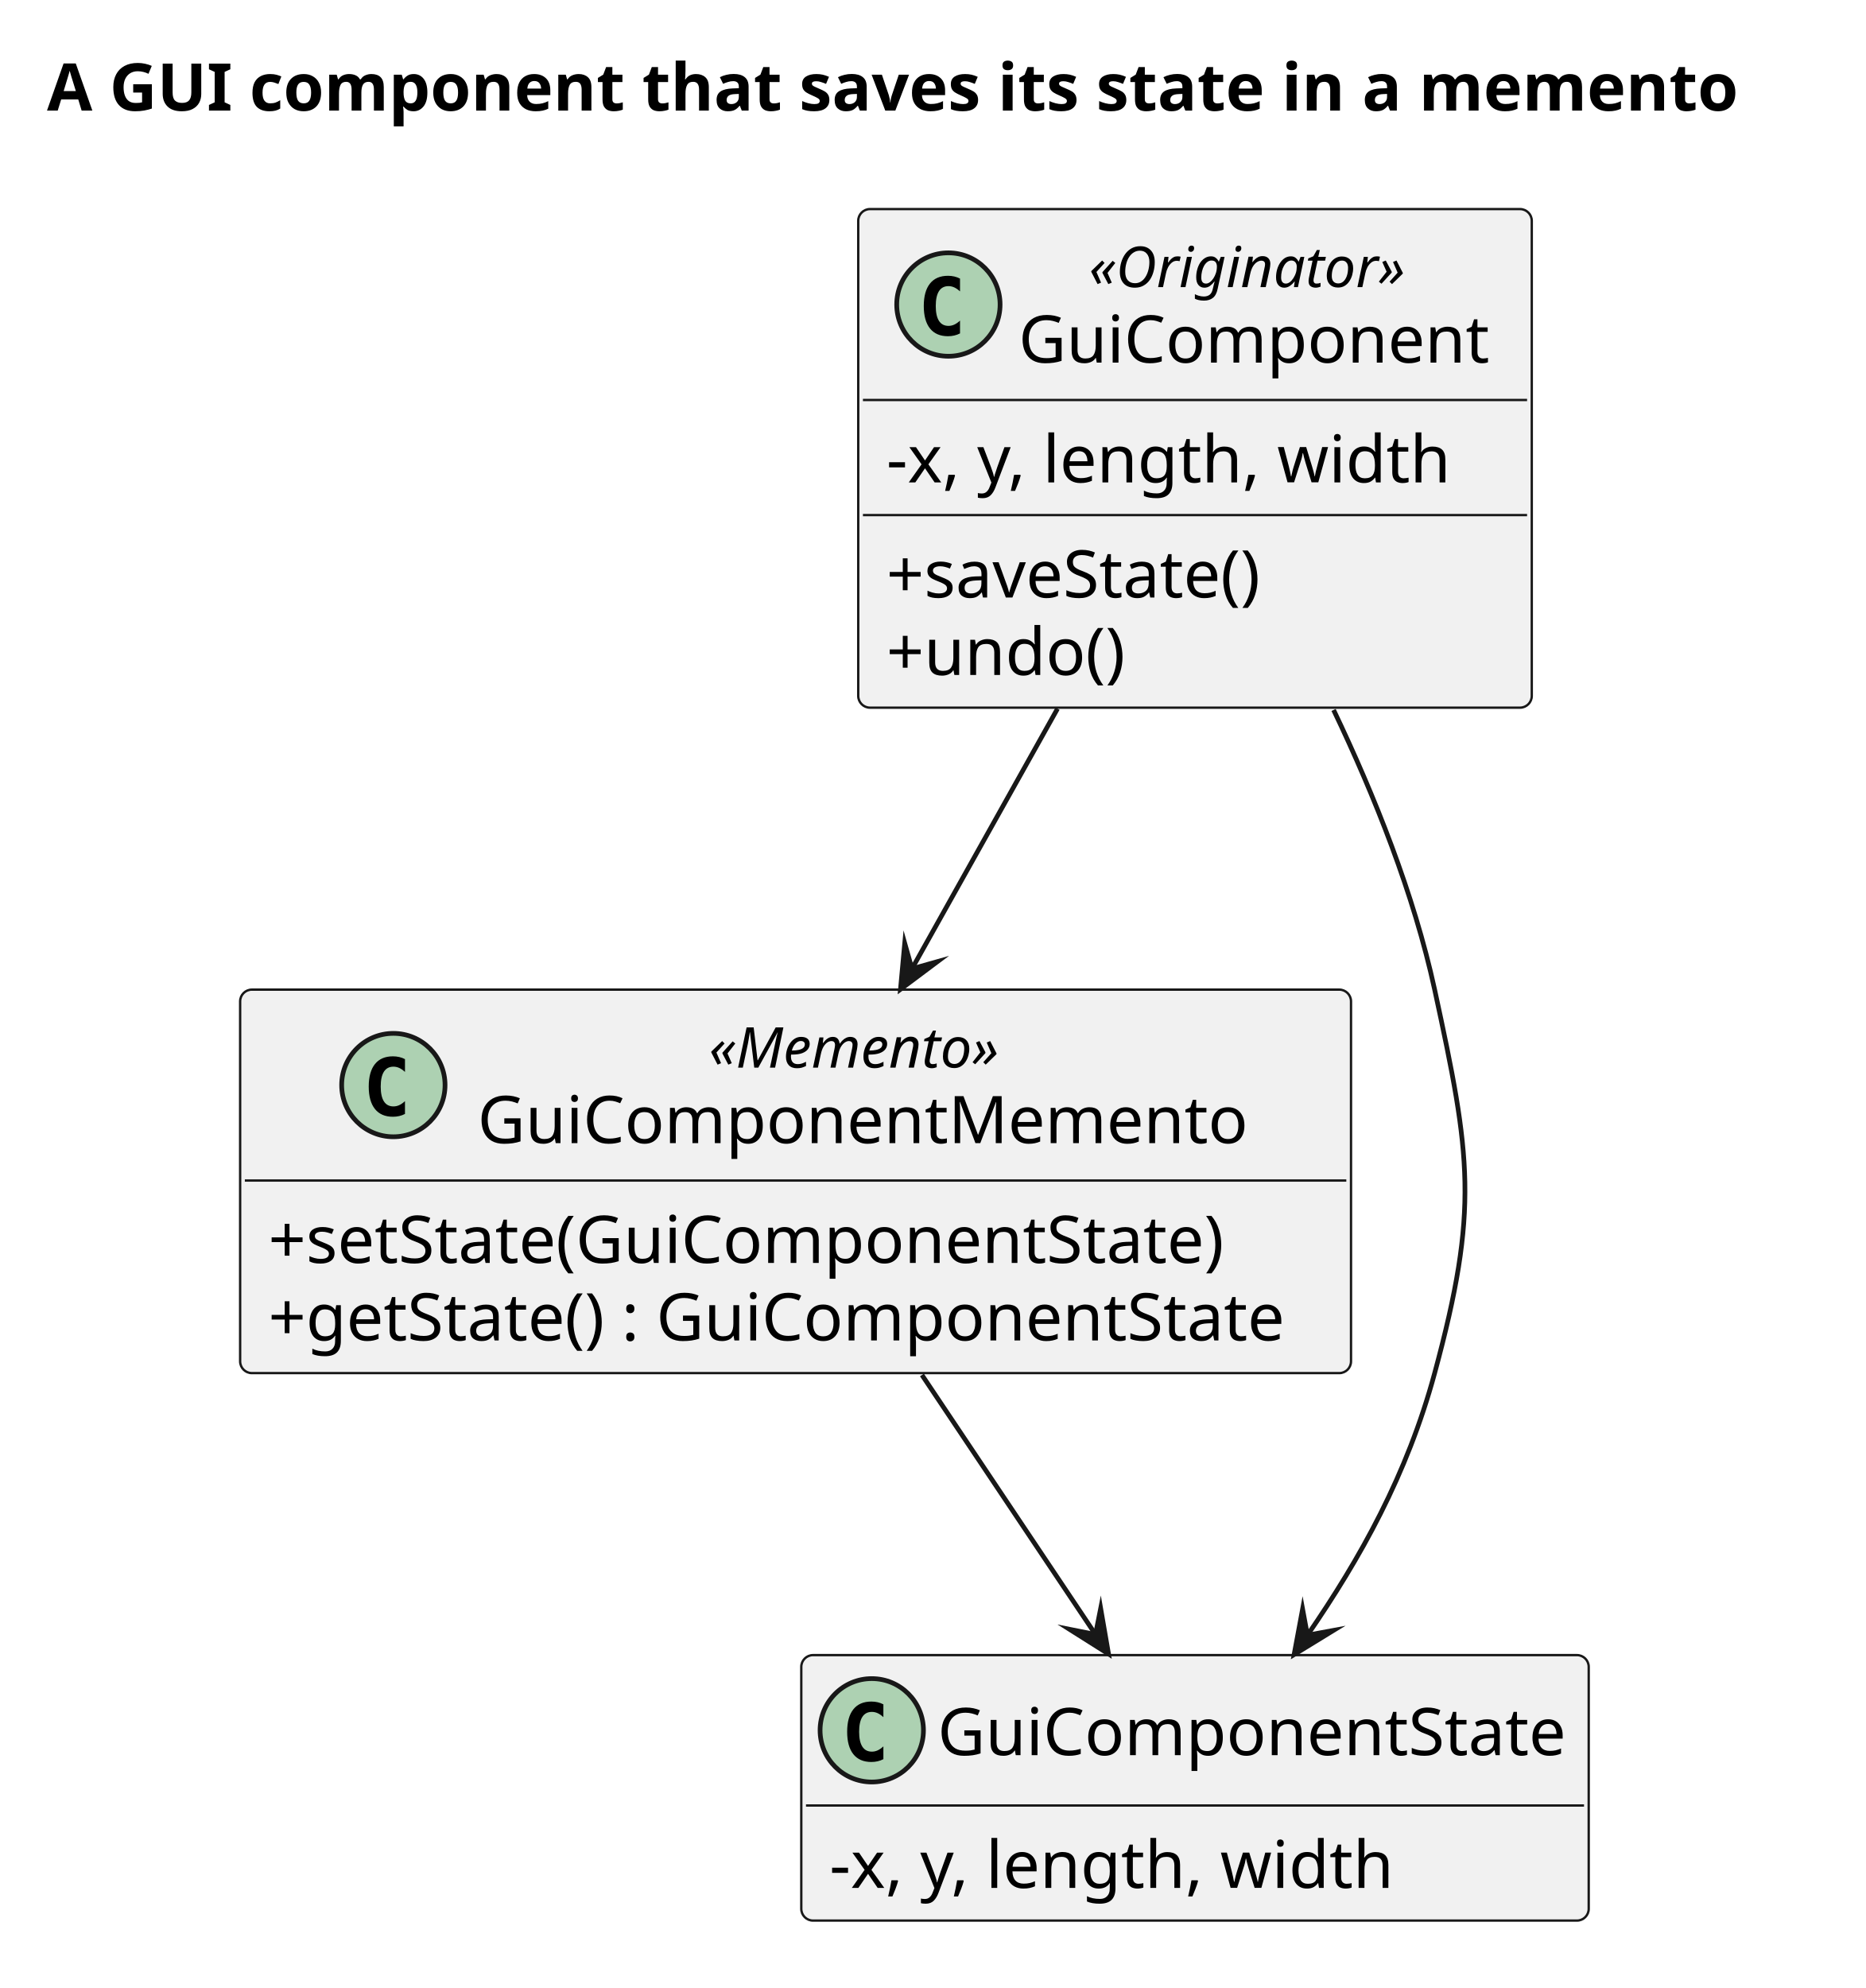
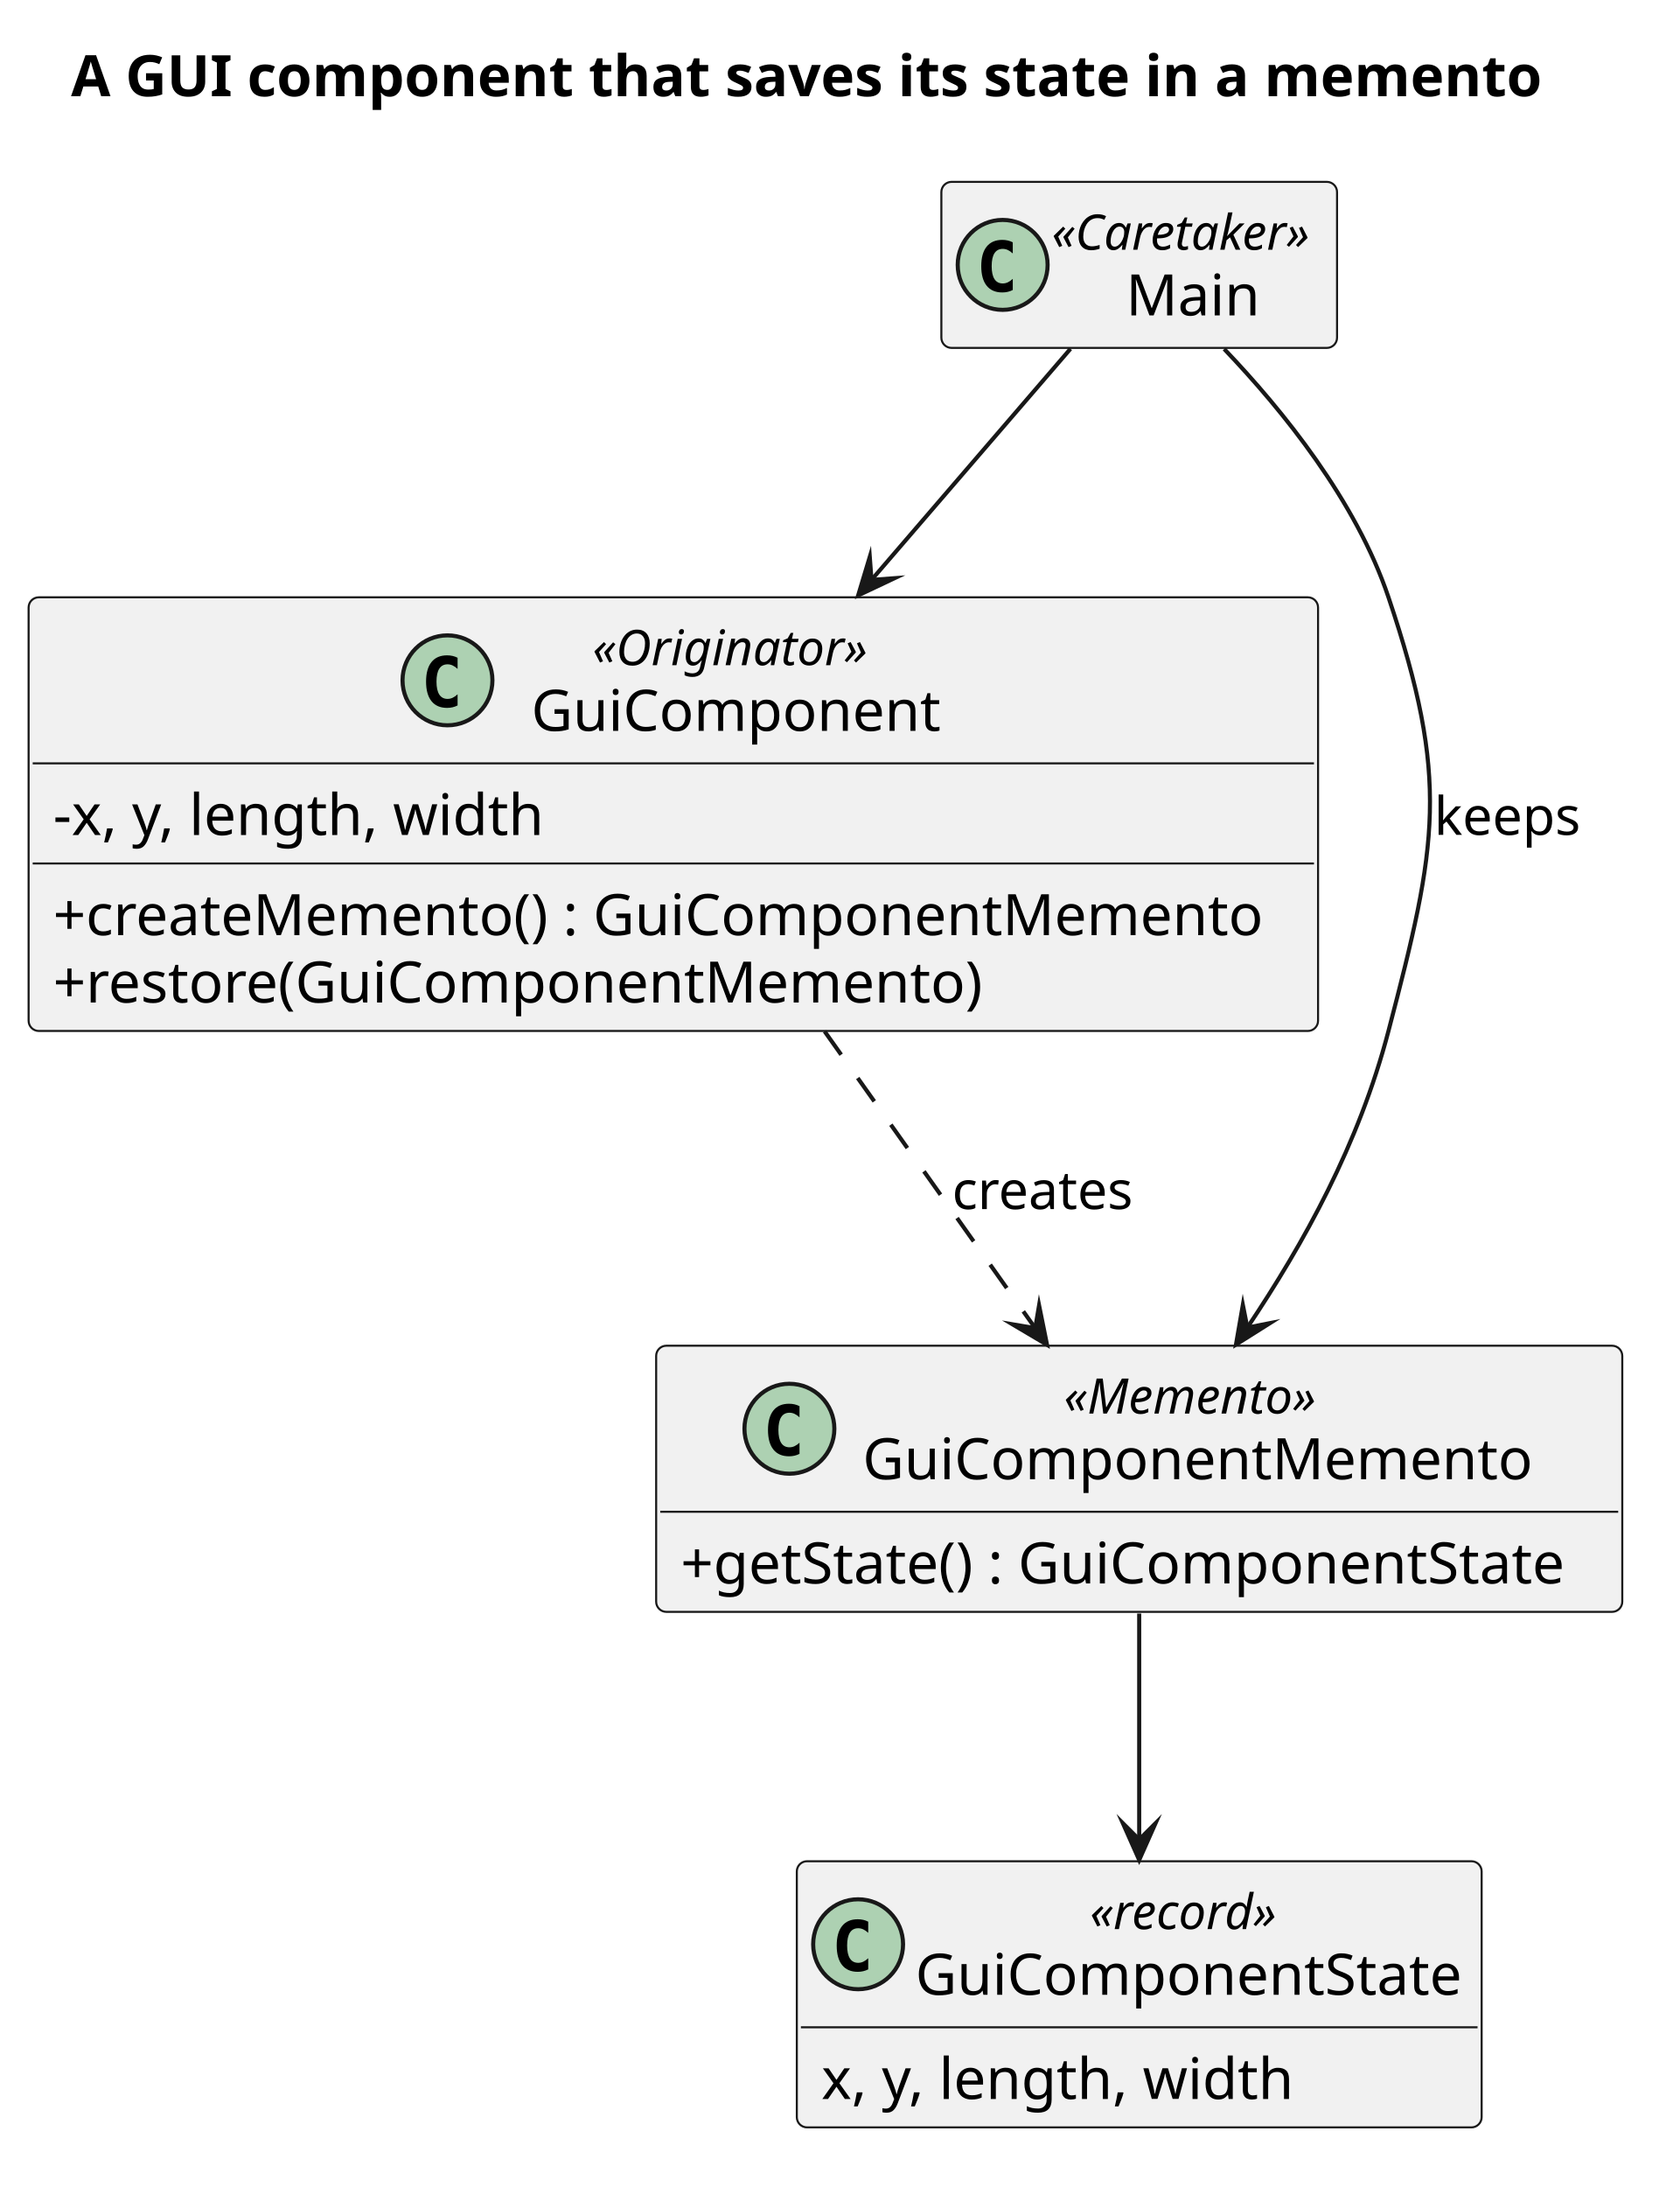
- <svg xmlns="http://www.w3.org/2000/svg" contentStyleType="text/css" data-diagram-type="CLASS" height="423px" preserveAspectRatio="none" style="width:397px;height:423px;background:#FFFFFF;" version="1.1" viewBox="0 0 397 423" width="397px" zoomAndPan="magnify">
+ <svg xmlns="http://www.w3.org/2000/svg" contentStyleType="text/css" data-diagram-type="CLASS" height="535px" preserveAspectRatio="none" style="width:411px;height:535px;background:#FFFFFF;" version="1.1" viewBox="0 0 411 535" width="411px" zoomAndPan="magnify">
  <defs />
  <g>
    <g class="title" data-source-line="3">
-       <text fill="#000000" font-family="sans-serif" font-size="14" font-weight="700" lengthAdjust="spacing" textLength="370.207" x="10" y="23.535">A GUI component that saves its state in a memento</text>
+       <text fill="#000000" font-family="sans-serif" font-size="14" font-weight="700" lengthAdjust="spacing" textLength="370.207" x="17.382" y="23.535">A GUI component that saves its state in a memento</text>
    </g>
    <g class="entity" data-qualified-name="GuiComponent" data-source-line="4" id="ent0001">
-       <rect fill="#F1F1F1" height="106.086" rx="2.5" ry="2.5" style="stroke:#181818;stroke-width:0.5;" width="143.339" x="182.645" y="44.488" />
-       <ellipse cx="201.833" cy="64.799" fill="#ADD1B2" rx="11" ry="11" style="stroke:#181818;stroke-width:1;" />
-       <path d="M204.306,70.942 Q203.725,71.241 203.085,71.39 Q202.446,71.54 201.741,71.54 Q199.234,71.54 197.914,69.888 Q196.594,68.236 196.594,65.115 Q196.594,61.985 197.914,60.334 Q199.234,58.682 201.741,58.682 Q202.446,58.682 203.094,58.831 Q203.741,58.98 204.306,59.279 L204.306,62.002 Q203.675,61.421 203.081,61.151 Q202.488,60.881 201.857,60.881 Q200.512,60.881 199.827,61.948 Q199.143,63.015 199.143,65.115 Q199.143,67.207 199.827,68.273 Q200.512,69.34 201.857,69.34 Q202.488,69.34 203.081,69.07 Q203.675,68.8 204.306,68.219 Z " fill="#000000" />
-       <text fill="#000000" font-family="sans-serif" font-size="12" font-style="italic" lengthAdjust="spacing" textLength="72.07" x="231.744" y="61.09">«Originator»</text>
-       <text fill="#000000" font-family="sans-serif" font-size="14" lengthAdjust="spacing" textLength="102.033" x="216.763" y="77.156">GuiComponent</text>
-       <line style="stroke:#181818;stroke-width:0.5;" x1="183.645" x2="324.984" y1="85.109" y2="85.109" />
-       <text fill="#000000" font-family="sans-serif" font-size="14" lengthAdjust="spacing" textLength="131.339" x="188.645" y="102.644">-x, y, length, width</text>
-       <line style="stroke:#181818;stroke-width:0.5;" x1="183.645" x2="324.984" y1="109.598" y2="109.598" />
-       <text fill="#000000" font-family="sans-serif" font-size="14" lengthAdjust="spacing" textLength="83.692" x="188.645" y="127.133">+saveState()</text>
-       <text fill="#000000" font-family="sans-serif" font-size="14" lengthAdjust="spacing" textLength="55.023" x="188.645" y="143.621">+undo()</text>
+       <rect fill="#F1F1F1" height="106.086" rx="2.5" ry="2.5" style="stroke:#181818;stroke-width:0.5;" width="315.529" x="7" y="146.118" />
+       <ellipse cx="109.498" cy="166.429" fill="#ADD1B2" rx="11" ry="11" style="stroke:#181818;stroke-width:1;" />
+       <path d="M111.971,172.572 Q111.39,172.871 110.751,173.02 Q110.112,173.17 109.406,173.17 Q106.899,173.17 105.58,171.518 Q104.26,169.866 104.26,166.745 Q104.26,163.615 105.58,161.964 Q106.899,160.312 109.406,160.312 Q110.112,160.312 110.759,160.461 Q111.407,160.611 111.971,160.909 L111.971,163.632 Q111.34,163.051 110.747,162.781 Q110.153,162.511 109.522,162.511 Q108.178,162.511 107.493,163.578 Q106.808,164.645 106.808,166.745 Q106.808,168.837 107.493,169.903 Q108.178,170.97 109.522,170.97 Q110.153,170.97 110.747,170.7 Q111.34,170.43 111.971,169.849 Z " fill="#000000" />
+       <text fill="#000000" font-family="sans-serif" font-size="12" font-style="italic" lengthAdjust="spacing" textLength="72.07" x="144.98" y="162.72">«Originator»</text>
+       <text fill="#000000" font-family="sans-serif" font-size="14" lengthAdjust="spacing" textLength="102.033" x="129.998" y="178.786">GuiComponent</text>
+       <line style="stroke:#181818;stroke-width:0.5;" x1="8" x2="321.529" y1="186.739" y2="186.739" />
+       <text fill="#000000" font-family="sans-serif" font-size="14" lengthAdjust="spacing" textLength="131.339" x="13" y="204.274">-x, y, length, width</text>
+       <line style="stroke:#181818;stroke-width:0.5;" x1="8" x2="321.529" y1="211.228" y2="211.228" />
+       <text fill="#000000" font-family="sans-serif" font-size="14" lengthAdjust="spacing" textLength="303.529" x="13" y="228.763">+createMemento() : GuiComponentMemento</text>
+       <text fill="#000000" font-family="sans-serif" font-size="14" lengthAdjust="spacing" textLength="233.55" x="13" y="245.251">+restore(GuiComponentMemento)</text>
    </g>
    <g class="entity" data-qualified-name="GuiComponentMemento" data-source-line="9" id="ent0002">
-       <rect fill="#F1F1F1" height="81.598" rx="2.5" ry="2.5" style="stroke:#181818;stroke-width:0.5;" width="236.41" x="51.105" y="210.568" />
-       <ellipse cx="83.711" cy="230.879" fill="#ADD1B2" rx="11" ry="11" style="stroke:#181818;stroke-width:1;" />
-       <path d="M86.184,237.022 Q85.603,237.321 84.964,237.47 Q84.325,237.62 83.619,237.62 Q81.112,237.62 79.792,235.968 Q78.472,234.316 78.472,231.195 Q78.472,228.065 79.792,226.413 Q81.112,224.762 83.619,224.762 Q84.325,224.762 84.972,224.911 Q85.619,225.06 86.184,225.359 L86.184,228.082 Q85.553,227.501 84.96,227.231 Q84.366,226.961 83.735,226.961 Q82.39,226.961 81.706,228.028 Q81.021,229.095 81.021,231.195 Q81.021,233.286 81.706,234.353 Q82.39,235.42 83.735,235.42 Q84.366,235.42 84.96,235.15 Q85.553,234.88 86.184,234.299 Z " fill="#000000" />
-       <text fill="#000000" font-family="sans-serif" font-size="12" font-style="italic" lengthAdjust="spacing" textLength="66.791" x="150.871" y="227.17">«Memento»</text>
-       <text fill="#000000" font-family="sans-serif" font-size="14" lengthAdjust="spacing" textLength="165.286" x="101.623" y="243.236">GuiComponentMemento</text>
-       <line style="stroke:#181818;stroke-width:0.5;" x1="52.105" x2="286.515" y1="251.189" y2="251.189" />
-       <text fill="#000000" font-family="sans-serif" font-size="14" lengthAdjust="spacing" textLength="209.528" x="57.105" y="268.724">+setState(GuiComponentState)</text>
-       <text fill="#000000" font-family="sans-serif" font-size="14" lengthAdjust="spacing" textLength="224.41" x="57.105" y="285.213">+getState() : GuiComponentState</text>
+       <rect fill="#F1F1F1" height="65.109" rx="2.5" ry="2.5" style="stroke:#181818;stroke-width:0.5;" width="236.41" x="160.56" y="329.198" />
+       <ellipse cx="193.166" cy="349.509" fill="#ADD1B2" rx="11" ry="11" style="stroke:#181818;stroke-width:1;" />
+       <path d="M195.639,355.652 Q195.058,355.951 194.419,356.1 Q193.78,356.25 193.074,356.25 Q190.567,356.25 189.247,354.598 Q187.928,352.946 187.928,349.825 Q187.928,346.695 189.247,345.043 Q190.567,343.392 193.074,343.392 Q193.78,343.392 194.427,343.541 Q195.075,343.69 195.639,343.989 L195.639,346.712 Q195.008,346.131 194.415,345.861 Q193.821,345.591 193.19,345.591 Q191.845,345.591 191.161,346.658 Q190.476,347.725 190.476,349.825 Q190.476,351.916 191.161,352.983 Q191.845,354.05 193.19,354.05 Q193.821,354.05 194.415,353.78 Q195.008,353.51 195.639,352.929 Z " fill="#000000" />
+       <text fill="#000000" font-family="sans-serif" font-size="12" font-style="italic" lengthAdjust="spacing" textLength="66.791" x="260.326" y="345.8">«Memento»</text>
+       <text fill="#000000" font-family="sans-serif" font-size="14" lengthAdjust="spacing" textLength="165.286" x="211.078" y="361.866">GuiComponentMemento</text>
+       <line style="stroke:#181818;stroke-width:0.5;" x1="161.56" x2="395.97" y1="369.819" y2="369.819" />
+       <text fill="#000000" font-family="sans-serif" font-size="14" lengthAdjust="spacing" textLength="224.41" x="166.56" y="387.354">+getState() : GuiComponentState</text>
    </g>
-     <g class="entity" data-qualified-name="GuiComponentState" data-source-line="13" id="ent0003">
-       <rect fill="#F1F1F1" height="56.488" rx="2.5" ry="2.5" style="stroke:#181818;stroke-width:0.5;" width="167.577" x="170.525" y="352.168" />
-       <ellipse cx="185.525" cy="368.168" fill="#ADD1B2" rx="11" ry="11" style="stroke:#181818;stroke-width:1;" />
-       <path d="M187.998,374.311 Q187.417,374.61 186.778,374.76 Q186.139,374.909 185.433,374.909 Q182.926,374.909 181.607,373.257 Q180.287,371.605 180.287,368.484 Q180.287,365.355 181.607,363.703 Q182.926,362.051 185.433,362.051 Q186.139,362.051 186.786,362.2 Q187.434,362.35 187.998,362.649 L187.998,365.371 Q187.367,364.79 186.774,364.521 Q186.18,364.251 185.549,364.251 Q184.205,364.251 183.52,365.317 Q182.835,366.384 182.835,368.484 Q182.835,370.576 183.52,371.643 Q184.205,372.709 185.549,372.709 Q186.18,372.709 186.774,372.44 Q187.367,372.17 187.998,371.589 Z " fill="#000000" />
-       <text fill="#000000" font-family="sans-serif" font-size="14" lengthAdjust="spacing" textLength="135.577" x="199.525" y="373.459">GuiComponentState</text>
-       <line style="stroke:#181818;stroke-width:0.5;" x1="171.525" x2="337.102" y1="384.168" y2="384.168" />
-       <text fill="#000000" font-family="sans-serif" font-size="14" lengthAdjust="spacing" textLength="131.339" x="176.525" y="401.703">-x, y, length, width</text>
+     <g class="entity" data-qualified-name="GuiComponentState" data-source-line="12" id="ent0003">
+       <rect fill="#F1F1F1" height="65.109" rx="2.5" ry="2.5" style="stroke:#181818;stroke-width:0.5;" width="167.577" x="194.98" y="455.308" />
+       <ellipse cx="209.98" cy="475.619" fill="#ADD1B2" rx="11" ry="11" style="stroke:#181818;stroke-width:1;" />
+       <path d="M212.453,481.762 Q211.872,482.061 211.233,482.21 Q210.594,482.36 209.888,482.36 Q207.381,482.36 206.061,480.708 Q204.742,479.056 204.742,475.935 Q204.742,472.805 206.061,471.154 Q207.381,469.502 209.888,469.502 Q210.594,469.502 211.241,469.651 Q211.889,469.8 212.453,470.099 L212.453,472.822 Q211.822,472.241 211.229,471.971 Q210.635,471.701 210.004,471.701 Q208.66,471.701 207.975,472.768 Q207.29,473.835 207.29,475.935 Q207.29,478.026 207.975,479.093 Q208.66,480.16 210.004,480.16 Q210.635,480.16 211.229,479.89 Q211.822,479.62 212.453,479.039 Z " fill="#000000" />
+       <text fill="#000000" font-family="sans-serif" font-size="12" font-style="italic" lengthAdjust="spacing" textLength="50.15" x="266.693" y="471.91">«record»</text>
+       <text fill="#000000" font-family="sans-serif" font-size="14" lengthAdjust="spacing" textLength="135.577" x="223.98" y="487.976">GuiComponentState</text>
+       <line style="stroke:#181818;stroke-width:0.5;" x1="195.98" x2="361.557" y1="495.929" y2="495.929" />
+       <text fill="#000000" font-family="sans-serif" font-size="14" lengthAdjust="spacing" textLength="123.238" x="200.98" y="513.465">x, y, length, width</text>
    </g>
-     <g class="link" data-entity-1="ent0001" data-entity-2="ent0002" data-link-type="dependency" data-source-line="16" id="lnk4">
-       <path codeLine="16" d="M225.055,150.788 C214.105,170.348 204.296,187.865 194.076,206.135" fill="none" id="GuiComponent-to-GuiComponentMemento" style="stroke:#181818;stroke-width:1;" />
-       <polygon fill="#181818" points="191.635,210.498,199.52,204.596,194.076,206.135,192.538,200.691,191.635,210.498" style="stroke:#181818;stroke-width:1;stroke-linejoin:miter;stroke-miterlimit:10;" />
+     <g class="entity" data-qualified-name="Main" data-source-line="15" id="ent0004">
+       <rect fill="#F1F1F1" height="40.621" rx="2.5" ry="2.5" style="stroke:#181818;stroke-width:0.5;" width="96.824" x="230.35" y="44.488" />
+       <ellipse cx="245.35" cy="64.799" fill="#ADD1B2" rx="11" ry="11" style="stroke:#181818;stroke-width:1;" />
+       <path d="M247.823,70.942 Q247.242,71.241 246.603,71.39 Q245.964,71.54 245.258,71.54 Q242.751,71.54 241.431,69.888 Q240.112,68.236 240.112,65.115 Q240.112,61.985 241.431,60.334 Q242.751,58.682 245.258,58.682 Q245.964,58.682 246.611,58.831 Q247.259,58.98 247.823,59.279 L247.823,62.002 Q247.192,61.421 246.599,61.151 Q246.005,60.881 245.374,60.881 Q244.03,60.881 243.345,61.948 Q242.66,63.015 242.66,65.115 Q242.66,67.207 243.345,68.273 Q244.03,69.34 245.374,69.34 Q246.005,69.34 246.599,69.07 Q247.192,68.8 247.823,68.219 Z " fill="#000000" />
+       <text fill="#000000" font-family="sans-serif" font-size="12" font-style="italic" lengthAdjust="spacing" textLength="68.824" x="257.35" y="61.09">«Caretaker»</text>
+       <text fill="#000000" font-family="sans-serif" font-size="14" lengthAdjust="spacing" textLength="32.525" x="275.499" y="77.156">Main</text>
    </g>
-     <g class="link" data-entity-1="ent0001" data-entity-2="ent0003" data-link-type="dependency" data-source-line="17" id="lnk5">
-       <path codeLine="17" d="M283.805,151.058 C292.525,169.318 300.915,190.308 305.315,210.568 C312.995,246.018 314.795,257.168 305.315,292.168 C299.435,313.848 289.52,331.539 278.24,347.93" fill="none" id="GuiComponent-to-GuiComponentState" style="stroke:#181818;stroke-width:1;" />
-       <polygon fill="#181818" points="275.405,352.048,283.802,346.902,278.24,347.93,277.212,342.367,275.405,352.048" style="stroke:#181818;stroke-width:1;stroke-linejoin:miter;stroke-miterlimit:10;" />
+     <g class="link" data-entity-1="ent0004" data-entity-2="ent0002" data-link-type="dependency" data-source-line="16" id="lnk5">
+       <path codeLine="16" d="M299.56,85.378 C313.93,100.418 331.83,122.548 339.76,146.118 C354.81,190.798 351.7,206.588 339.76,252.198 C332.48,280.018 319.083,304.074 305.223,324.764" fill="none" id="Main-to-GuiComponentMemento" style="stroke:#181818;stroke-width:1;" />
+       <polygon fill="#181818" points="302.44,328.918,310.772,323.667,305.223,324.764,304.126,319.215,302.44,328.918" style="stroke:#181818;stroke-width:1;stroke-linejoin:miter;stroke-miterlimit:10;" />
+       <text fill="#000000" font-family="sans-serif" font-size="13" lengthAdjust="spacing" textLength="36.893" x="350.92" y="204.227">keeps</text>
    </g>
-     <g class="link" data-entity-1="ent0002" data-entity-2="ent0003" data-link-type="dependency" data-source-line="18" id="lnk6">
-       <path codeLine="18" d="M196.205,292.568 C209.145,311.908 221.547,330.431 233.137,347.771" fill="none" id="GuiComponentMemento-to-GuiComponentState" style="stroke:#181818;stroke-width:1;" />
-       <polygon fill="#181818" points="235.915,351.928,234.239,342.223,233.137,347.771,227.588,346.669,235.915,351.928" style="stroke:#181818;stroke-width:1;stroke-linejoin:miter;stroke-miterlimit:10;" />
+     <g class="link" data-entity-1="ent0004" data-entity-2="ent0001" data-link-type="dependency" data-source-line="17" id="lnk6">
+       <path codeLine="17" d="M261.94,85.328 C248.26,101.228 231.543,120.63 213.254,141.86" fill="none" id="Main-to-GuiComponent" style="stroke:#181818;stroke-width:1;" />
+       <polygon fill="#181818" points="209.99,145.648,218.895,141.44,213.254,141.86,212.834,136.219,209.99,145.648" style="stroke:#181818;stroke-width:1;stroke-linejoin:miter;stroke-miterlimit:10;" />
+     </g>
+     <g class="link" data-entity-1="ent0001" data-entity-2="ent0002" data-link-type="dependency" data-source-line="18" id="lnk7">
+       <path codeLine="18" d="M201.78,252.298 C219.72,277.578 237.796,303.041 253.315,324.901" fill="none" id="GuiComponent-to-GuiComponentMemento" style="stroke:#181818;stroke-width:1;stroke-dasharray:7,7;" />
+       <polygon fill="#181818" points="256.21,328.978,254.261,319.324,253.315,324.901,247.738,323.955,256.21,328.978" style="stroke:#181818;stroke-width:1;stroke-linejoin:miter;stroke-miterlimit:10;" />
+       <text fill="#000000" font-family="sans-serif" font-size="13" lengthAdjust="spacing" textLength="45.132" x="232.98" y="295.767">creates</text>
+     </g>
+     <g class="link" data-entity-1="ent0002" data-entity-2="ent0003" data-link-type="dependency" data-source-line="19" id="lnk8">
+       <path codeLine="19" d="M278.76,394.718 C278.76,413.248 278.76,431.498 278.76,450.008" fill="none" id="GuiComponentMemento-to-GuiComponentState" style="stroke:#181818;stroke-width:1;" />
+       <polygon fill="#181818" points="278.76,455.008,282.76,446.008,278.76,450.008,274.76,446.008,278.76,455.008" style="stroke:#181818;stroke-width:1;stroke-linejoin:miter;stroke-miterlimit:10;" />
    </g>
  </g>
</svg>
